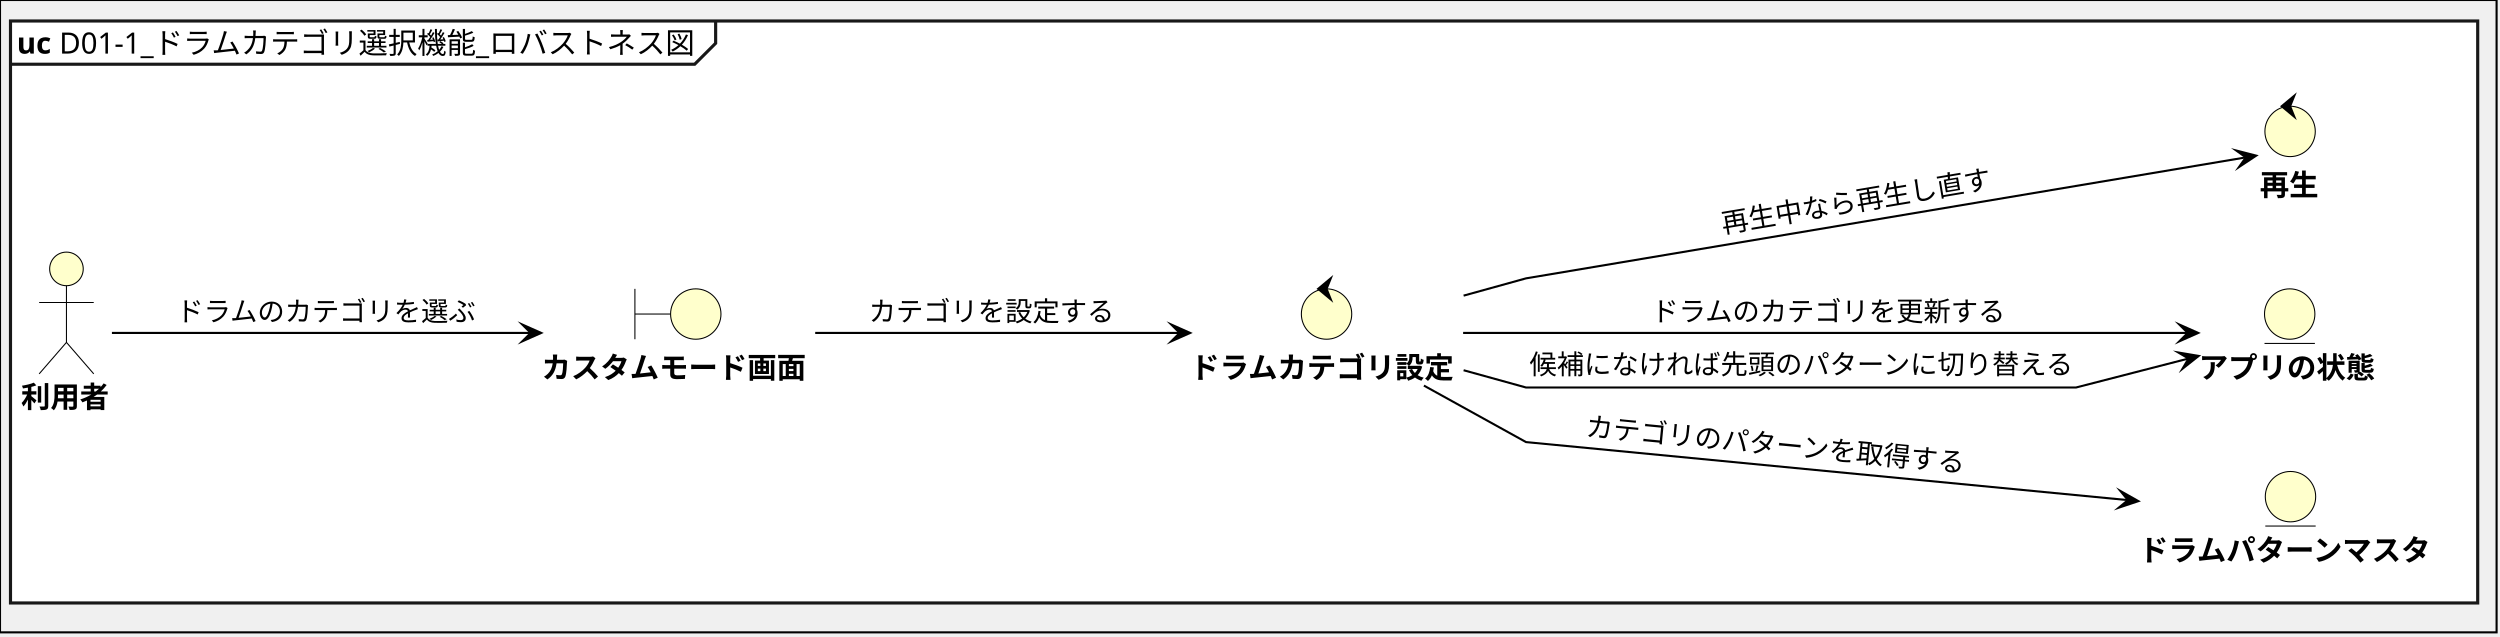
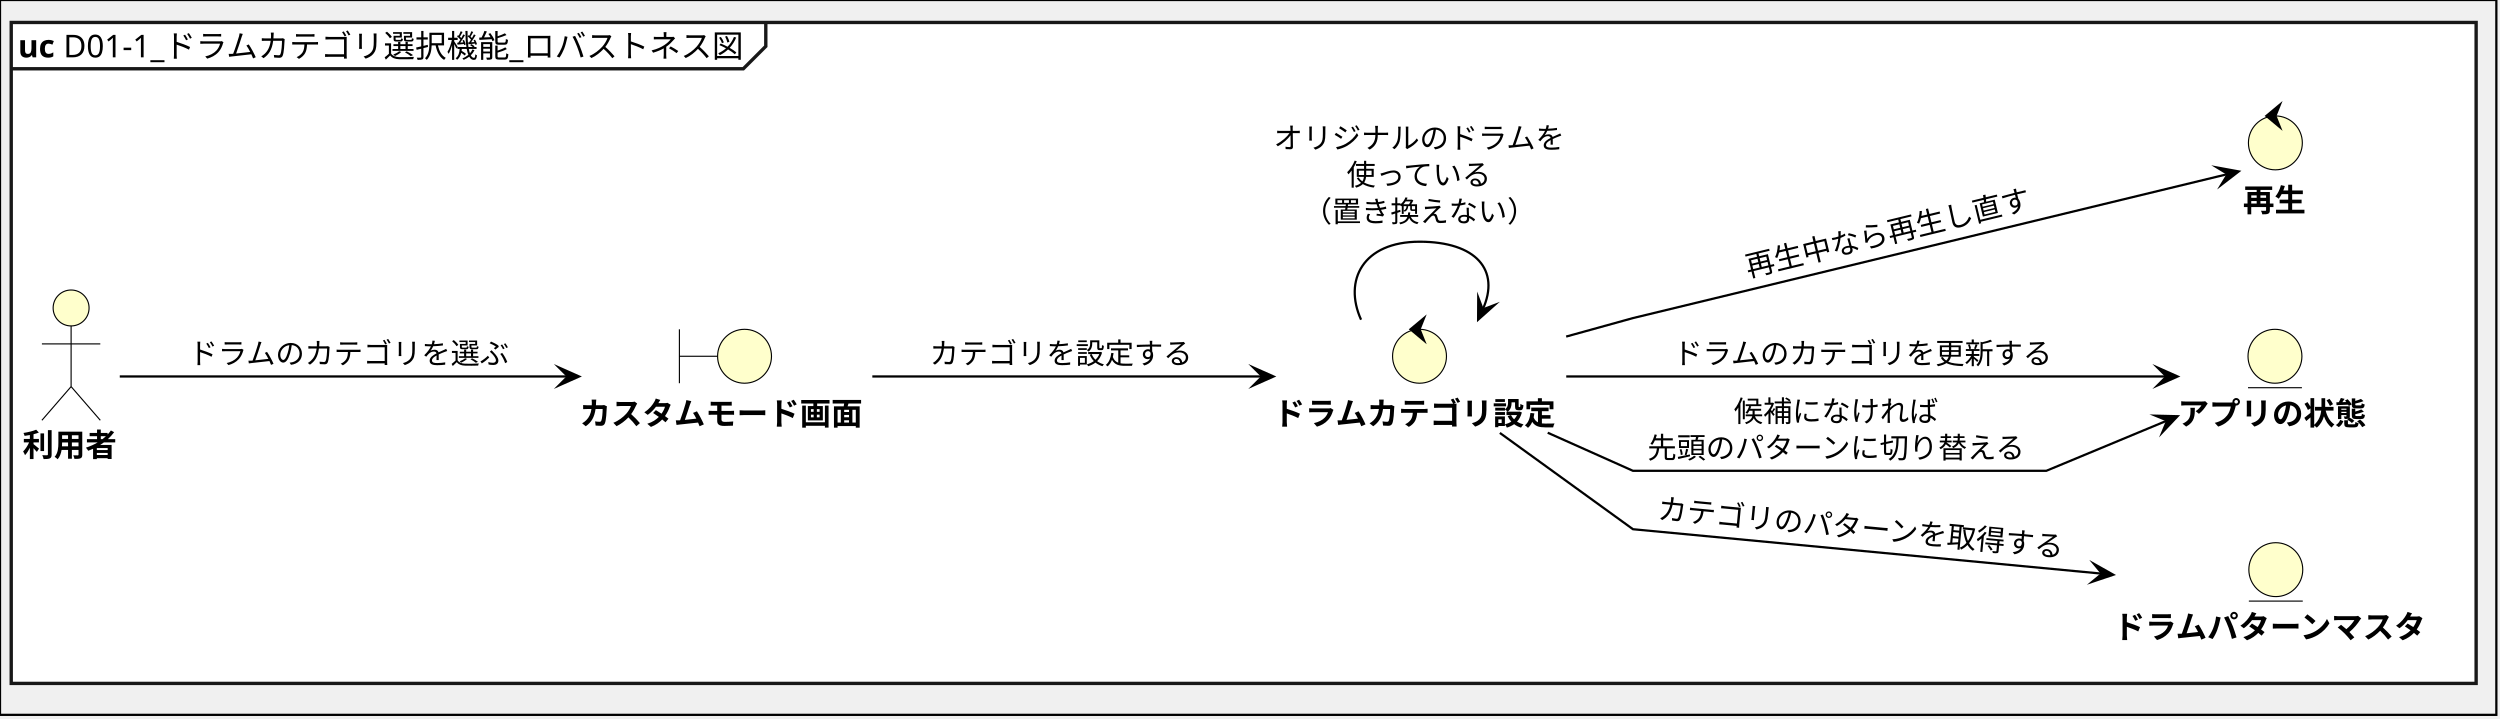
- <svg xmlns="http://www.w3.org/2000/svg" version="1.1" data-diagram-type="DESCRIPTION" style="width:1191px;height:303px;background:#FFFFFF;" width="1191px" height="303px" viewBox="0 0 1191 303" zoomAndPan="magnify" preserveAspectRatio="none" contentStyleType="text/css">
+ <svg xmlns="http://www.w3.org/2000/svg" version="1.1" data-diagram-type="DESCRIPTION" style="width:1113px;height:320px;background:#FFFFFF;" width="1113px" height="320px" viewBox="0 0 1113 320" zoomAndPan="magnify" preserveAspectRatio="none" contentStyleType="text/css">
  <defs />
  <g font-family="sans-serif" lengthAdjust="spacing">
-     <rect x="0" y="0" width="1189.375" height="301.252" fill="none" style="stroke:#000;stroke-width:1;" />
-     <rect x="5" y="10" width="1175.375" height="277.252" fill="#FFF" style="stroke:#181818;stroke-width:1.5;" />
+     <rect x="0" y="0" width="1111.375" height="318.252" fill="none" style="stroke:#000;stroke-width:1;" />
+     <rect x="5" y="10" width="1097.375" height="294.252" fill="#FFF" style="stroke:#181818;stroke-width:1.5;" />
    <path d="M340.931,10 L340.931,20.609 L330.931,30.609 L5,30.609" style="stroke:#181818;stroke-width:1.5;" fill="none" />
    <text x="8" y="25.533" fill="#000" font-size="14" textLength="16.338" font-weight="700">uc</text>
    <text x="28.228" y="25.533" fill="#000" font-size="14" textLength="305.703">D01-1_ドラムカテゴリ選択機能_ロバストネス図</text>
    <g class="entity" data-qualified-name="A1" id="ent0001" data-source-line="4">
-       <ellipse cx="31.656" cy="128.109" rx="8" ry="8" fill="#FFC" style="stroke:#000;stroke-width:0.5;" />
-       <path d="M31.656,136.109 L31.656,163.109 M18.656,144.109 L44.656,144.109 M31.656,163.109 L18.656,178.109 M31.656,163.109 L44.656,178.109" style="stroke:#000;stroke-width:0.5;" fill="none" />
-       <text x="10" y="194.143" fill="#000" font-size="14" textLength="43.313" font-weight="700">利用者</text>
+       <ellipse cx="31.656" cy="137.109" rx="8" ry="8" fill="#FFC" style="stroke:#000;stroke-width:0.5;" />
+       <path d="M31.656,145.109 L31.656,172.109 M18.656,153.109 L44.656,153.109 M31.656,172.109 L18.656,187.109 M31.656,172.109 L44.656,187.109" style="stroke:#000;stroke-width:0.5;" fill="none" />
+       <text x="10" y="203.143" fill="#000" font-size="14" textLength="43.313" font-weight="700">利用者</text>
    </g>
    <g class="entity" data-qualified-name="B1" id="ent0002" data-source-line="5">
-       <path d="M302.469,137.609 L302.469,161.609 M302.469,149.609 L319.469,149.609" style="stroke:#000;stroke-width:0.5;" fill="none" />
-       <ellipse cx="331.469" cy="149.609" rx="12" ry="12" fill="#FFC" style="stroke:#000;stroke-width:0.5;" />
-       <text x="258" y="180.143" fill="#000" font-size="14" textLength="129.938" font-weight="700">カスタムモード画面</text>
+       <path d="M302.469,146.609 L302.469,170.609 M302.469,158.609 L319.469,158.609" style="stroke:#000;stroke-width:0.5;" fill="none" />
+       <ellipse cx="331.469" cy="158.609" rx="12" ry="12" fill="#FFC" style="stroke:#000;stroke-width:0.5;" />
+       <text x="258" y="189.143" fill="#000" font-size="14" textLength="129.938" font-weight="700">カスタムモード画面</text>
    </g>
    <g class="entity" data-qualified-name="C1" id="ent0003" data-source-line="6">
-       <ellipse cx="631.969" cy="149.609" rx="12" ry="12" fill="#FFC" style="stroke:#000;stroke-width:0.5;" />
-       <polygon points="627.969,137.609,633.969,132.609,631.969,137.609,633.969,142.609,627.969,137.609" fill="#000" style="stroke:#000;stroke-width:1;stroke-linejoin:miter;stroke-miterlimit:10;" />
-       <text x="567" y="180.143" fill="#000" font-size="14" textLength="129.938" font-weight="700">ドラムカテゴリ設定</text>
+       <ellipse cx="631.969" cy="158.609" rx="12" ry="12" fill="#FFC" style="stroke:#000;stroke-width:0.5;" />
+       <polygon points="627.969,146.609,633.969,141.609,631.969,146.609,633.969,151.609,627.969,146.609" fill="#000" style="stroke:#000;stroke-width:1;stroke-linejoin:miter;stroke-miterlimit:10;" />
+       <text x="567" y="189.143" fill="#000" font-size="14" textLength="129.938" font-weight="700">ドラムカテゴリ設定</text>
    </g>
    <g class="entity" data-qualified-name="C2" id="ent0004" data-source-line="7">
-       <ellipse cx="1091" cy="62.609" rx="12" ry="12" fill="#FFC" style="stroke:#000;stroke-width:0.5;" />
-       <polygon points="1087,50.609,1093,45.609,1091,50.609,1093,55.609,1087,50.609" fill="#000" style="stroke:#000;stroke-width:1;stroke-linejoin:miter;stroke-miterlimit:10;" />
-       <text x="1076.563" y="93.143" fill="#000" font-size="14" textLength="28.875" font-weight="700">再生</text>
+       <ellipse cx="1013" cy="63.609" rx="12" ry="12" fill="#FFC" style="stroke:#000;stroke-width:0.5;" />
+       <polygon points="1009,51.609,1015,46.609,1013,51.609,1015,56.609,1009,51.609" fill="#000" style="stroke:#000;stroke-width:1;stroke-linejoin:miter;stroke-miterlimit:10;" />
+       <text x="998.563" y="94.143" fill="#000" font-size="14" textLength="28.875" font-weight="700">再生</text>
    </g>
    <g class="entity" data-qualified-name="E1" id="ent0005" data-source-line="8">
-       <ellipse cx="1090.813" cy="149.609" rx="12" ry="12" fill="#FFC" style="stroke:#000;stroke-width:0.5;" />
-       <line x1="1078.813" y1="163.609" x2="1102.813" y2="163.609" style="stroke:#000;stroke-width:0.5;" />
-       <text x="1047.5" y="180.143" fill="#000" font-size="14" textLength="86.625" font-weight="700">アプリの状態</text>
+       <ellipse cx="1012.813" cy="158.609" rx="12" ry="12" fill="#FFC" style="stroke:#000;stroke-width:0.5;" />
+       <line x1="1000.813" y1="172.609" x2="1024.813" y2="172.609" style="stroke:#000;stroke-width:0.5;" />
+       <text x="969.5" y="189.143" fill="#000" font-size="14" textLength="86.625" font-weight="700">アプリの状態</text>
    </g>
    <g class="entity" data-qualified-name="E2" id="ent0006" data-source-line="9">
-       <ellipse cx="1091.188" cy="236.609" rx="12" ry="12" fill="#FFC" style="stroke:#000;stroke-width:0.5;" />
-       <line x1="1079.188" y1="250.609" x2="1103.188" y2="250.609" style="stroke:#000;stroke-width:0.5;" />
-       <text x="1019" y="267.143" fill="#000" font-size="14" textLength="144.375" font-weight="700">ドラムパターンマスタ</text>
+       <ellipse cx="1013.188" cy="253.609" rx="12" ry="12" fill="#FFC" style="stroke:#000;stroke-width:0.5;" />
+       <line x1="1001.188" y1="267.609" x2="1025.188" y2="267.609" style="stroke:#000;stroke-width:0.5;" />
+       <text x="941" y="284.143" fill="#000" font-size="14" textLength="144.375" font-weight="700">ドラムパターンマスタ</text>
    </g>
    <g class="link" data-entity-1="ent0001" data-entity-2="ent0002" id="lnk7" data-source-line="11" data-link-type="dependency">
-       <path d="M53.32,158.609 C95.52,158.609 187.66,158.609 252.82,158.609" style="stroke:#000;stroke-width:1;" fill="none" id="A1-to-B1" />
-       <polygon points="257.82,158.609,248.82,154.609,252.82,158.609,248.82,162.609,257.82,158.609" fill="#000" style="stroke:#000;stroke-width:1;stroke-linejoin:miter;stroke-miterlimit:10;" />
+       <path d="M53.32,167.609 C95.52,167.609 187.66,167.609 252.82,167.609" style="stroke:#000;stroke-width:1;" fill="none" id="A1-to-B1" />
+       <polygon points="257.82,167.609,248.82,163.609,252.82,167.609,248.82,171.609,257.82,167.609" fill="#000" style="stroke:#000;stroke-width:1;stroke-linejoin:miter;stroke-miterlimit:10;" />
    </g>
    <g class="link" data-entity-1="ent0002" data-entity-2="ent0003" id="lnk8" data-source-line="12" data-link-type="dependency">
-       <path d="M388.36,158.609 C440.84,158.609 509.6,158.609 561.99,158.609" style="stroke:#000;stroke-width:1;" fill="none" id="B1-to-C1" />
-       <polygon points="566.99,158.609,557.99,154.609,561.99,158.609,557.99,162.609,566.99,158.609" fill="#000" style="stroke:#000;stroke-width:1;stroke-linejoin:miter;stroke-miterlimit:10;" />
+       <path d="M388.36,167.609 C440.84,167.609 509.6,167.609 561.99,167.609" style="stroke:#000;stroke-width:1;" fill="none" id="B1-to-C1" />
+       <polygon points="566.99,167.609,557.99,163.609,561.99,167.609,557.99,171.609,566.99,167.609" fill="#000" style="stroke:#000;stroke-width:1;stroke-linejoin:miter;stroke-miterlimit:10;" />
    </g>
    <g class="link" data-entity-1="ent0003" data-entity-2="ent0005" id="lnk9" data-source-line="13" data-link-type="dependency">
-       <path d="M697.03,158.609 C791.72,158.609 961.6,158.609 1042.23,158.609" style="stroke:#000;stroke-width:1;" fill="none" id="C1-to-E1" />
-       <polygon points="1047.23,158.609,1038.23,154.609,1042.23,158.609,1038.23,162.609,1047.23,158.609" fill="#000" style="stroke:#000;stroke-width:1;stroke-linejoin:miter;stroke-miterlimit:10;" />
+       <path d="M697.29,167.609 C774.91,167.609 898.24,167.609 964.49,167.609" style="stroke:#000;stroke-width:1;" fill="none" id="C1-to-E1" />
+       <polygon points="969.49,167.609,960.49,163.609,964.49,167.609,960.49,171.609,969.49,167.609" fill="#000" style="stroke:#000;stroke-width:1;stroke-linejoin:miter;stroke-miterlimit:10;" />
    </g>
    <g class="link" data-entity-1="ent0003" data-entity-2="ent0005" id="lnk11" data-source-line="15" data-link-type="dependency">
-       <path d="M697.26,176.379 C713.78,180.949 727,184.609 727,184.609 C727,184.609 989,184.609 989,184.609 C989,184.609 1015.018,177.917 1042.618,170.807" style="stroke:#000;stroke-width:1;" fill="none" id="C1-to-E1-1" />
-       <polygon points="1047.46,169.559,1037.747,167.931,1042.618,170.807,1039.742,175.678,1047.46,169.559" fill="#000" style="stroke:#000;stroke-width:1;stroke-linejoin:miter;stroke-miterlimit:10;" />
+       <path d="M689.04,192.649 C709.17,201.639 727,209.609 727,209.609 C727,209.609 911,209.609 911,209.609 C911,209.609 937.243,198.7 964.843,187.22" style="stroke:#000;stroke-width:1;" fill="none" id="C1-to-E1-1" />
+       <polygon points="969.46,185.299,959.614,185.063,964.843,187.22,962.686,192.449,969.46,185.299" fill="#000" style="stroke:#000;stroke-width:1;stroke-linejoin:miter;stroke-miterlimit:10;" />
    </g>
    <g class="link" data-entity-1="ent0003" data-entity-2="ent0006" id="lnk10" data-source-line="14" data-link-type="dependency">
-       <path d="M678.35,183.699 C702.39,196.989 727,210.609 727,210.609 C727,210.609 908.023,228.059 1013.743,238.259" style="stroke:#000;stroke-width:1;" fill="none" id="C1-to-E2" />
-       <polygon points="1018.72,238.739,1010.146,233.894,1013.743,238.259,1009.377,241.857,1018.72,238.739" fill="#000" style="stroke:#000;stroke-width:1;stroke-linejoin:miter;stroke-miterlimit:10;" />
+       <path d="M667.74,192.739 C694.51,212.109 727,235.609 727,235.609 C727,235.609 851.422,247.398 935.842,255.398" style="stroke:#000;stroke-width:1;" fill="none" id="C1-to-E2" />
+       <polygon points="940.82,255.869,932.238,251.038,935.842,255.398,931.483,259.002,940.82,255.869" fill="#000" style="stroke:#000;stroke-width:1;stroke-linejoin:miter;stroke-miterlimit:10;" />
    </g>
-     <g class="link" data-entity-1="ent0003" data-entity-2="ent0004" id="lnk12" data-source-line="16" data-link-type="dependency">
-       <path d="M697.26,140.839 C713.78,136.269 727,132.609 727,132.609 C727,132.609 1001.229,86.528 1069.929,74.978" style="stroke:#000;stroke-width:1;" fill="none" id="C1-to-C2" />
-       <polygon points="1074.86,74.149,1065.321,71.697,1069.929,74.978,1066.648,79.586,1074.86,74.149" fill="#000" style="stroke:#000;stroke-width:1;stroke-linejoin:miter;stroke-miterlimit:10;" />
+     <g class="link" data-entity-1="ent0003" data-entity-2="ent0003" id="lnk12" data-source-line="16" data-link-type="dependency">
+       <path d="M605.94,142.329 C598.05,124.839 606.73,107.609 632,107.609 C657.27,107.609 668.006,120.282 660.116,137.772" style="stroke:#000;stroke-width:1;" fill="none" id="C1-to-C1" />
+       <polygon points="658.06,142.329,665.407,135.77,660.116,137.772,658.115,132.481,658.06,142.329" fill="#000" style="stroke:#000;stroke-width:1;stroke-linejoin:miter;stroke-miterlimit:10;" />
+     </g>
+     <g class="link" data-entity-1="ent0003" data-entity-2="ent0004" id="lnk13" data-source-line="17" data-link-type="dependency">
+       <path d="M697.26,149.839 C713.78,145.269 727,141.609 727,141.609 C727,141.609 932.62,91.826 991.82,77.496" style="stroke:#000;stroke-width:1;" fill="none" id="C1-to-C2" />
+       <polygon points="996.68,76.319,986.992,74.549,991.82,77.496,988.874,82.324,996.68,76.319" fill="#000" style="stroke:#000;stroke-width:1;stroke-linejoin:miter;stroke-miterlimit:10;" />
    </g>
    <g class="link-labels">
-       <g transform="rotate(-0.004 858.142 184.609)">
-         <rect x="726.142" y="166.186" width="264.000" height="15.650" fill="#FFFFFF" stroke="none" />
-         <text text-anchor="middle" x="858.142" y="178.236" fill="#000" font-size="13" textLength="260">候補になければ先頭のパターンに切り替える</text>
+       <g transform="rotate(5.413 827.409 245.123)">
+         <rect x="734.409" y="227.473" width="186.000" height="15.650" fill="#FFFFFF" stroke="none" />
+         <text text-anchor="middle" x="827.409" y="239.523" fill="#000" font-size="13" textLength="182">カテゴリのパターンを取得する</text>
      </g>
-       <g transform="rotate(5.507 844.857 221.971)">
-         <rect x="751.857" y="204.321" width="186.000" height="15.650" fill="#FFFFFF" stroke="none" />
-         <text text-anchor="middle" x="844.857" y="216.371" fill="#000" font-size="13" textLength="182">カテゴリのパターンを取得する</text>
+       <g transform="rotate(-0.000 829.29 167.609)">
+         <rect x="742.790" y="149.959" width="173.000" height="15.650" fill="#FFFFFF" stroke="none" />
+         <text text-anchor="middle" x="829.29" y="162.009" fill="#000" font-size="13" textLength="169">ドラムのカテゴリを更新する</text>
      </g>
-       <g transform="rotate(0.000 871.03 158.609)">
-         <rect x="784.530" y="140.959" width="173.000" height="15.650" fill="#FFFFFF" stroke="none" />
-         <text text-anchor="middle" x="871.03" y="153.009" fill="#000" font-size="13" textLength="169">ドラムのカテゴリを更新する</text>
+       <g transform="rotate(0.000 817.424 209.609)">
+         <rect x="730.924" y="175.709" width="173.000" height="31.900" fill="#FFFFFF" stroke="none" />
+         <text text-anchor="middle" x="817.424" y="187.759" fill="#000" font-size="13" textLength="91">候補になければ</text>
+         <text text-anchor="middle" x="817.424" y="204.009" fill="#000" font-size="13" textLength="169">先頭のパターンに切り替える</text>
      </g>
-       <g transform="rotate(-0.000 155.32 158.609)">
-         <rect x="81.820" y="140.959" width="147.000" height="15.650" fill="#FFFFFF" stroke="none" />
-         <text text-anchor="middle" x="155.32" y="153.009" fill="#000" font-size="13" textLength="143">ドラムのカテゴリを選ぶ</text>
+       <g transform="rotate(-0.000 155.32 167.609)">
+         <rect x="81.820" y="149.959" width="147.000" height="15.650" fill="#FFFFFF" stroke="none" />
+         <text text-anchor="middle" x="155.32" y="162.009" fill="#000" font-size="13" textLength="143">ドラムのカテゴリを選ぶ</text>
      </g>
-       <g transform="rotate(-9.539 885.914 105.904)">
-         <rect x="818.914" y="88.254" width="134.000" height="15.650" fill="#FFFFFF" stroke="none" />
-         <text text-anchor="middle" x="885.914" y="100.304" fill="#000" font-size="13" textLength="130">再生中なら再生し直す</text>
+       <g transform="rotate(-13.610 842.797 113.574)">
+         <rect x="775.797" y="95.924" width="134.000" height="15.650" fill="#FFFFFF" stroke="none" />
+         <text text-anchor="middle" x="842.797" y="107.974" fill="#000" font-size="13" textLength="130">再生中なら再生し直す</text>
      </g>
-       <g transform="rotate(-0.000 472.36 158.609)">
-         <rect x="411.860" y="140.959" width="121.000" height="15.650" fill="#FFFFFF" stroke="none" />
-         <text text-anchor="middle" x="472.36" y="153.009" fill="#000" font-size="13" textLength="117">カテゴリを設定する</text>
+       <g transform="rotate(-0.000 472.36 167.609)">
+         <rect x="411.860" y="149.959" width="121.000" height="15.650" fill="#FFFFFF" stroke="none" />
+         <text text-anchor="middle" x="472.36" y="162.009" fill="#000" font-size="13" textLength="117">カテゴリを設定する</text>
+       </g>
+       <g transform="translate(0 0)">
+         <rect x="565.000" y="53.104" width="134.000" height="16.250" fill="#FFFFFF" stroke="none" />
+         <rect x="597.500" y="69.456" width="69.000" height="16.250" fill="#FFFFFF" stroke="none" />
+         <rect x="578.000" y="85.808" width="108.000" height="16.250" fill="#FFFFFF" stroke="none" />
+         <text x="567" y="66.104" fill="#000" font-size="13" textLength="130">オリジナルのドラムを</text>
+         <text x="599.5" y="82.456" fill="#000" font-size="13" textLength="65">使っている</text>
+         <text x="580" y="98.808" fill="#000" font-size="13" textLength="104">（置き換えない）</text>
      </g>
    </g>
  </g>
</svg>
